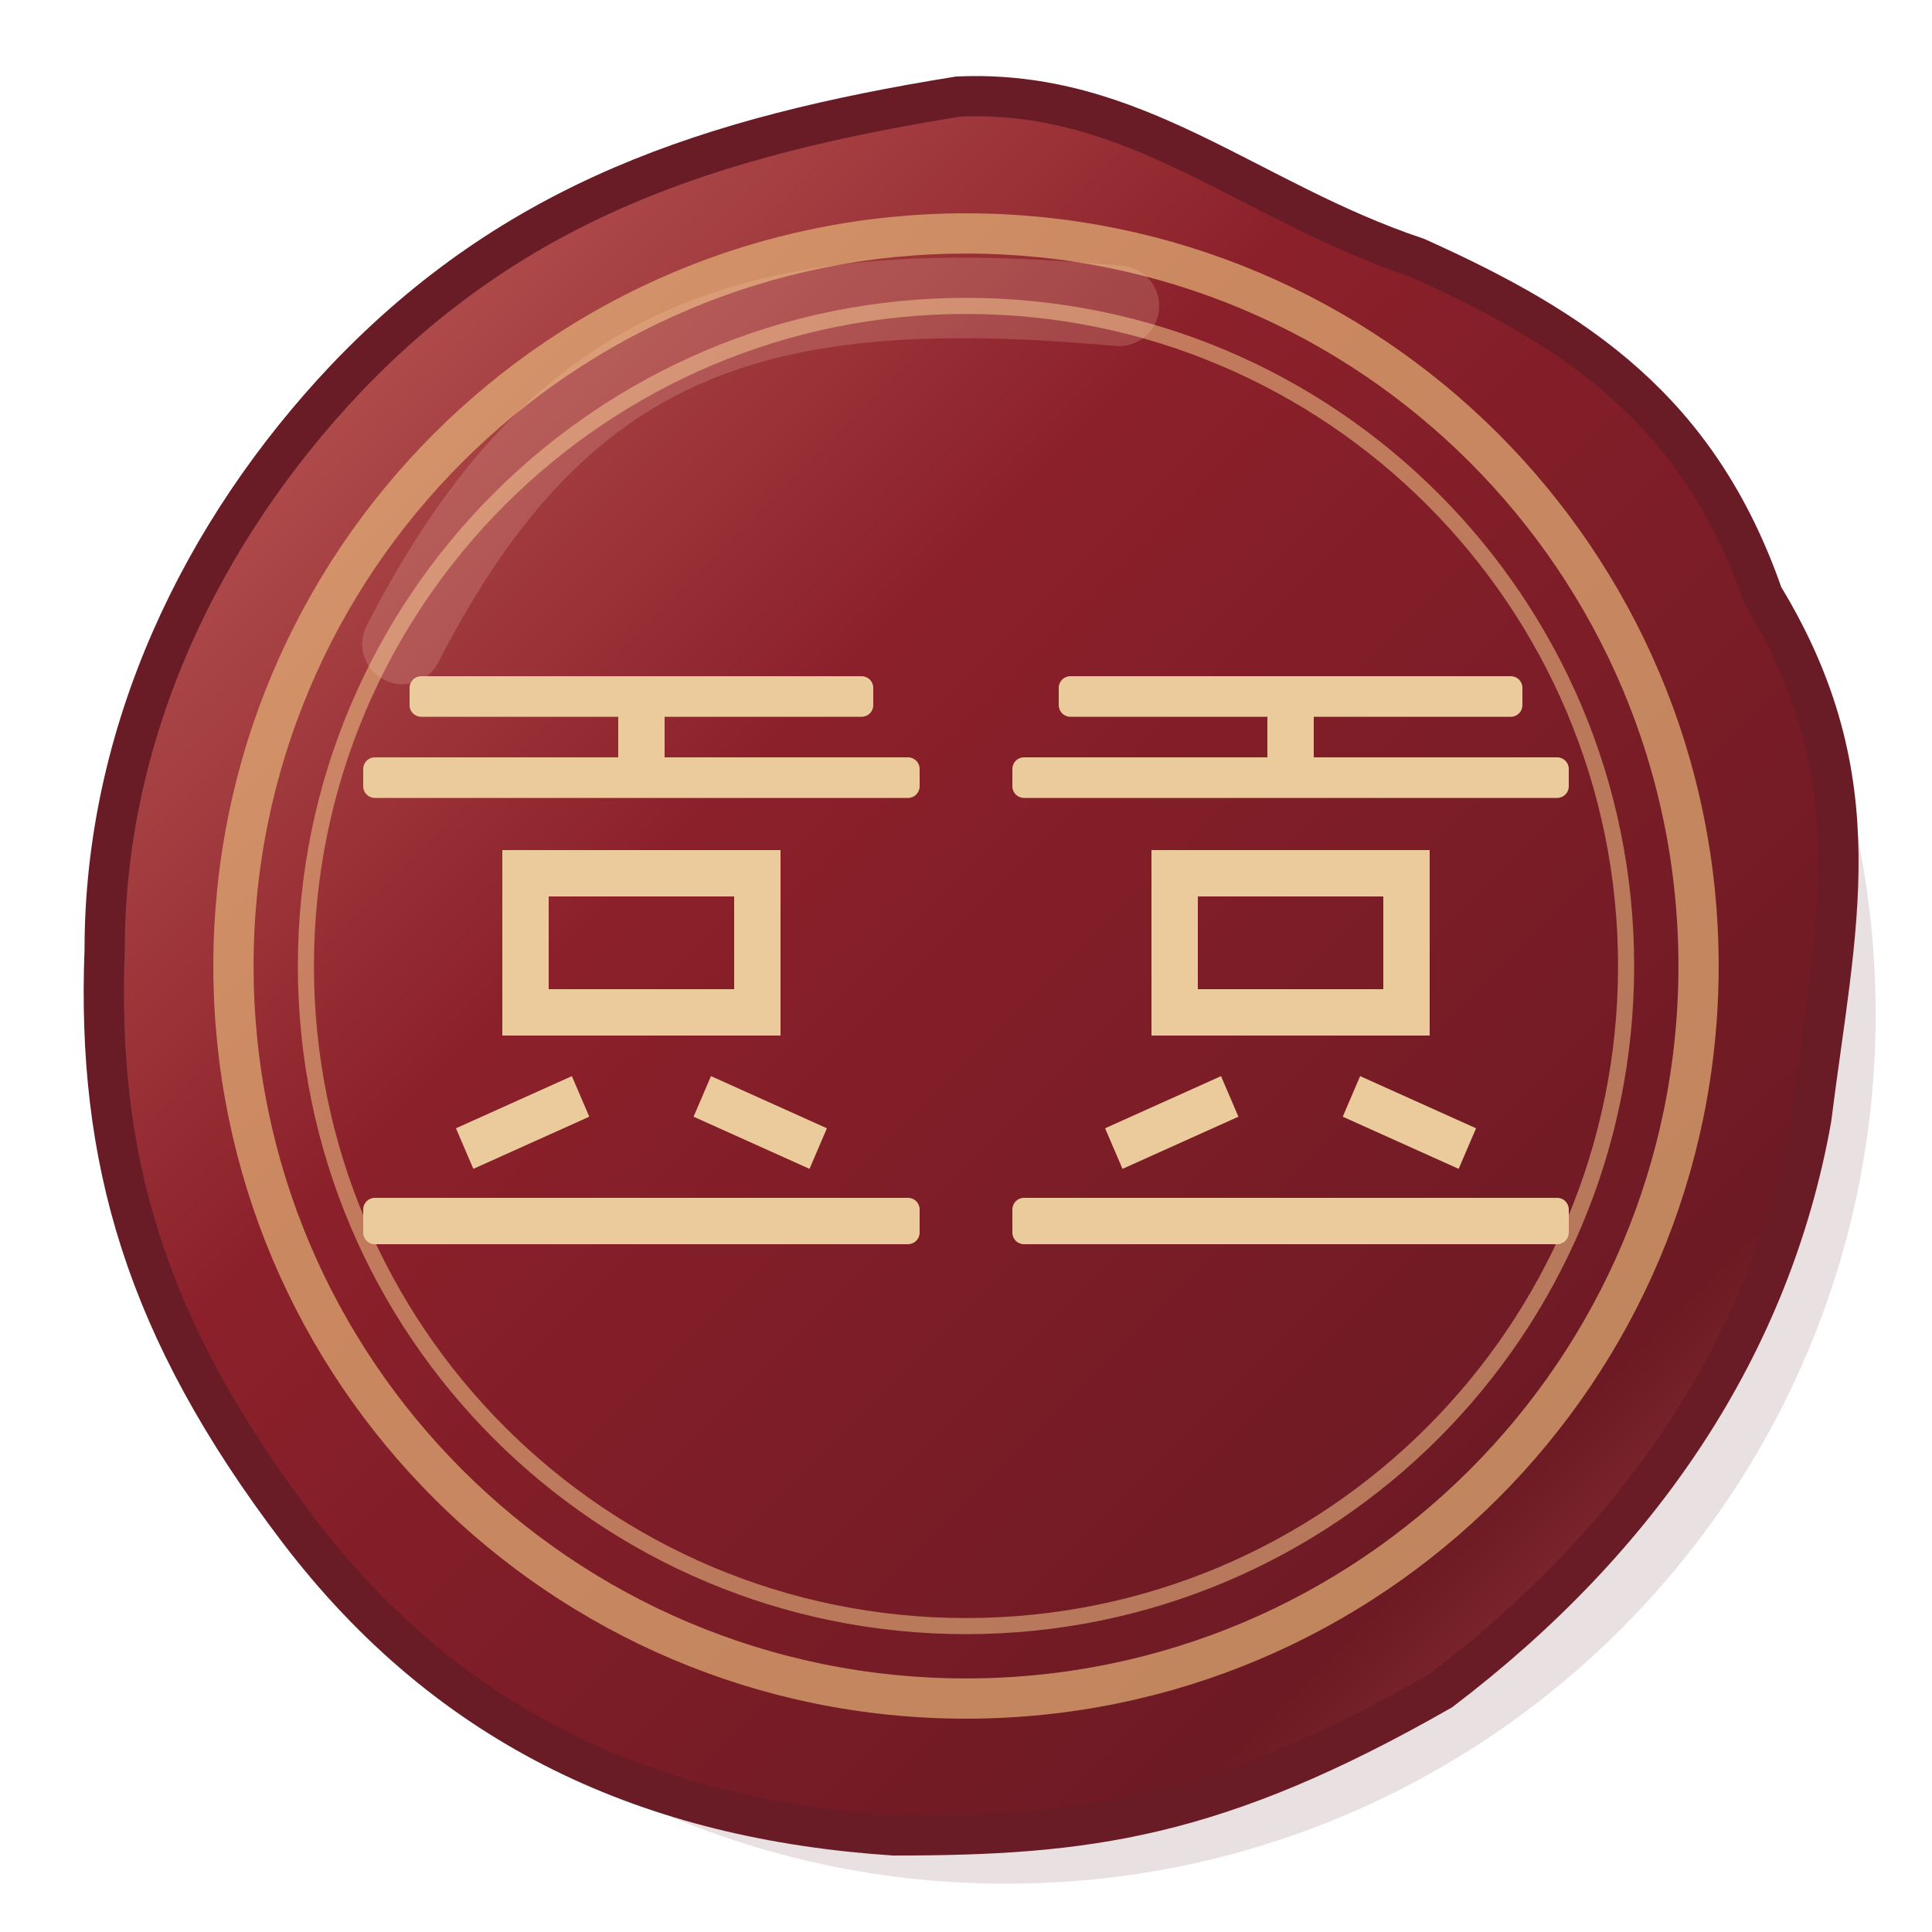
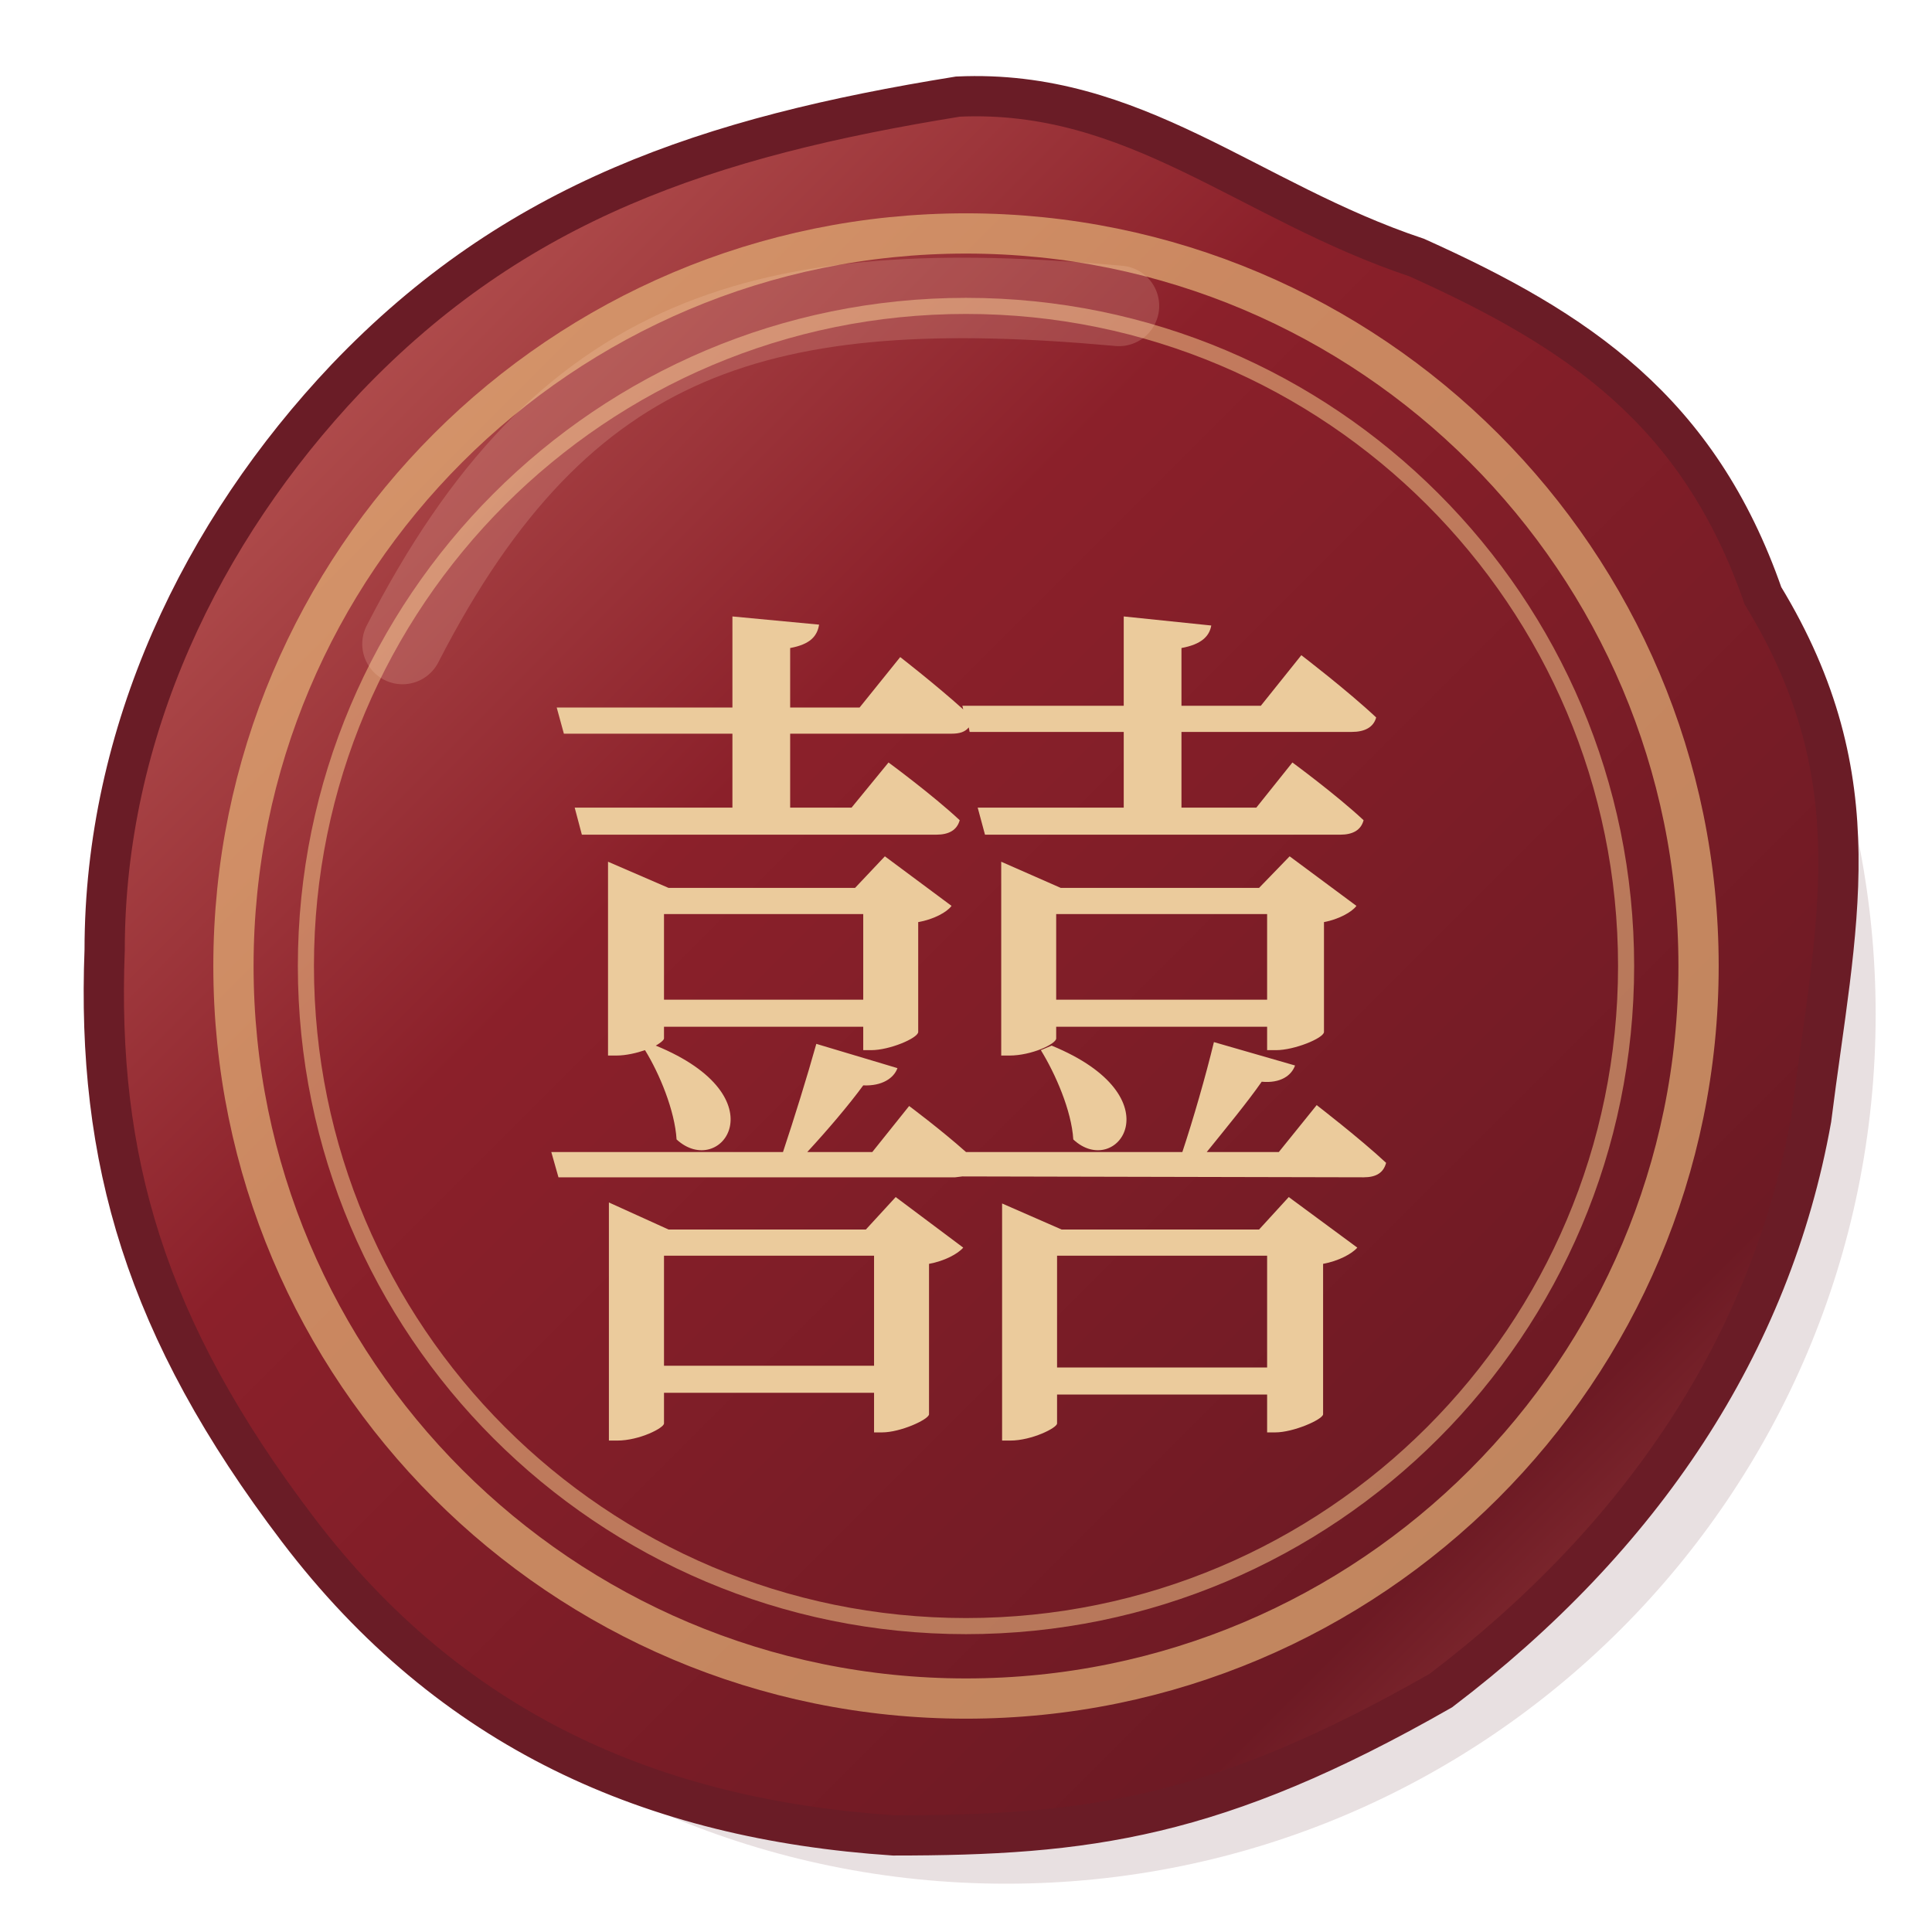
<svg xmlns="http://www.w3.org/2000/svg" width="240" height="240" viewBox="0 0 240 240">
  <defs>
    <linearGradient id="paper" x1="0" y1="0" x2="1" y2="1">
      <stop stop-color="#FFF9EE" />
      <stop offset="0.47" stop-color="#F3E7D5" />
      <stop offset="1" stop-color="#E9D8C0" />
    </linearGradient>
    <linearGradient id="flap" x1="0" y1="0" x2=".9" y2="1">
      <stop stop-color="#FFF9EF" />
      <stop offset="1" stop-color="#D8BFA1" />
    </linearGradient>
    <linearGradient id="wax" x1="0" y1="0" x2="1" y2="1">
      <stop stop-color="#C76962" />
      <stop offset=".38" stop-color="#8B202A" />
      <stop offset=".8" stop-color="#6D1A24" />
      <stop offset="1" stop-color="#AC4F4B" />
    </linearGradient>
    <linearGradient id="mist" x1="0" y1="0" x2="0" y2="1">
      <stop stop-color="#9CA99E" stop-opacity=".05" />
      <stop offset="1" stop-color="#778881" stop-opacity=".5" />
    </linearGradient>
    <radialGradient id="petal">
      <stop stop-color="#F9D5C7" />
      <stop offset=".8" stop-color="#EBA79D" />
      <stop offset="1" stop-color="#C96F70" stop-opacity=".8" />
    </radialGradient>
    <radialGradient id="sealGlow">
      <stop stop-color="#E3B77B" stop-opacity=".25" />
      <stop offset="1" stop-color="#E3B77B" stop-opacity="0" />
    </radialGradient>
  </defs>
  <circle cx="120" cy="120" r="108" fill="#5B1A22" opacity=".14" transform="translate(5 6)" />
  <path d="M119 12 C141 11 155 25 176 32 C196 41 211 51 219 74 C233 97 228 115 225 139 C220 167 204 191 179 210 C151 226 135 228 111 228 C81 226 56 215 37 190 C18 165 12 144 13 118 C13 91 25 66 43 47 C64 25 88 17 119 12Z" fill="url(#wax)" stroke="#6A1C26" stroke-width="5" />
  <circle cx="120" cy="120" r="91" fill="none" stroke="#E6B478" stroke-width="5" opacity=".7" />
  <circle cx="120" cy="120" r="82" fill="none" stroke="#F1C486" stroke-width="2" opacity=".55" />
  <path d="M50 80 C70 41 95 34 139 38" fill="none" stroke="#F8CFB2" opacity=".2" stroke-width="10" stroke-linecap="round" />
-   <g fill="#EBCB9C" transform="translate(120 120) scale(.72) translate(-106 -50)">
-     <g>
-       <rect x="10" y="0" width="80" height="7" rx="2" />
-       <rect x="46" y="0" width="8" height="19" rx="2" />
-       <rect x="2" y="14" width="96" height="7" rx="2" />
-       <path fill-rule="evenodd" d="M26 30 H74 V62 H26 Z M34 38 V54 H66 V38 Z" />
-       <path d="M18 78 L38 69 L41 76 L21 85 Z" />
-       <path d="M82 78 L62 69 L59 76 L79 85 Z" />
-       <rect x="2" y="90" width="96" height="8" rx="2" />
-     </g>
-     <g transform="translate(112 0)">
-       <rect x="10" y="0" width="80" height="7" rx="2" />
-       <rect x="46" y="0" width="8" height="19" rx="2" />
-       <rect x="2" y="14" width="96" height="7" rx="2" />
-       <path fill-rule="evenodd" d="M26 30 H74 V62 H26 Z M34 38 V54 H66 V38 Z" />
-       <path d="M18 78 L38 69 L41 76 L21 85 Z" />
-       <path d="M82 78 L62 69 L59 76 L79 85 Z" />
-       <rect x="2" y="90" width="96" height="8" rx="2" />
-     </g>
-   </g>
+   <text x="120" y="122" text-anchor="middle" dominant-baseline="central" font-family="'Songti SC','STSong','Noto Serif CJK SC','Noto Serif',Georgia,serif" font-size="112" font-weight="500" fill="#EBCB9C">囍</text>
</svg>
